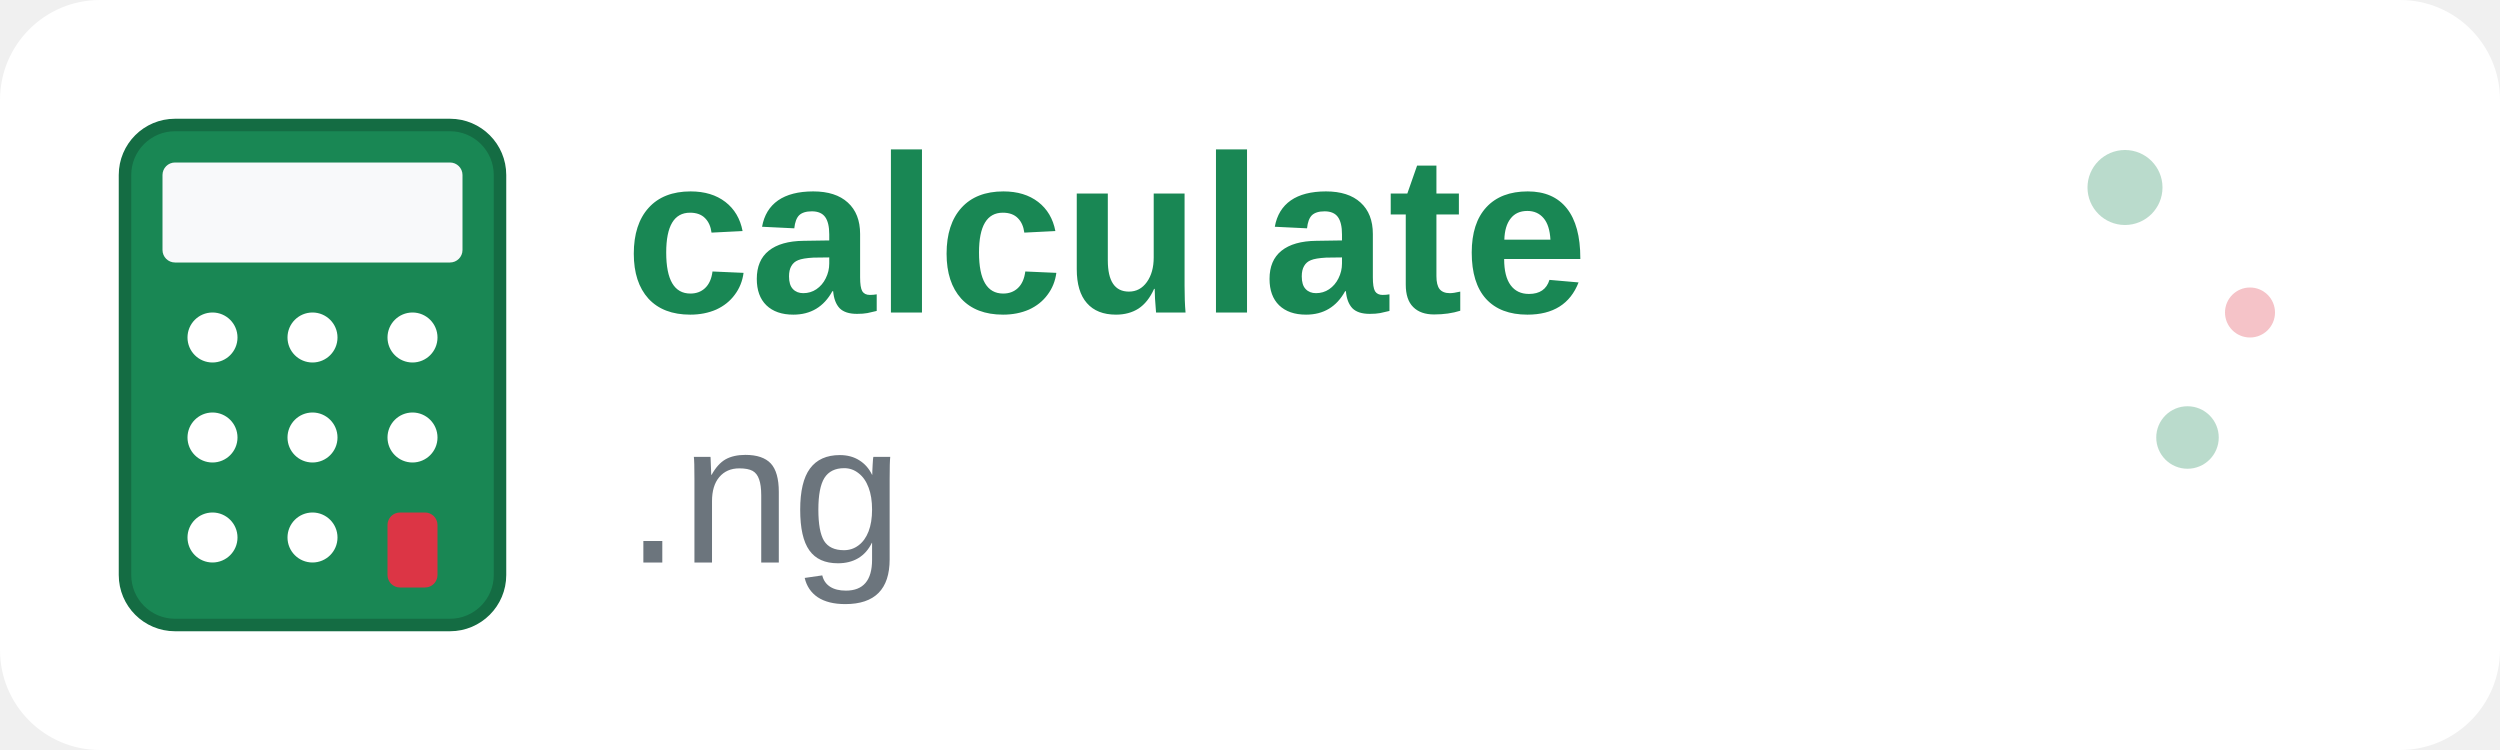
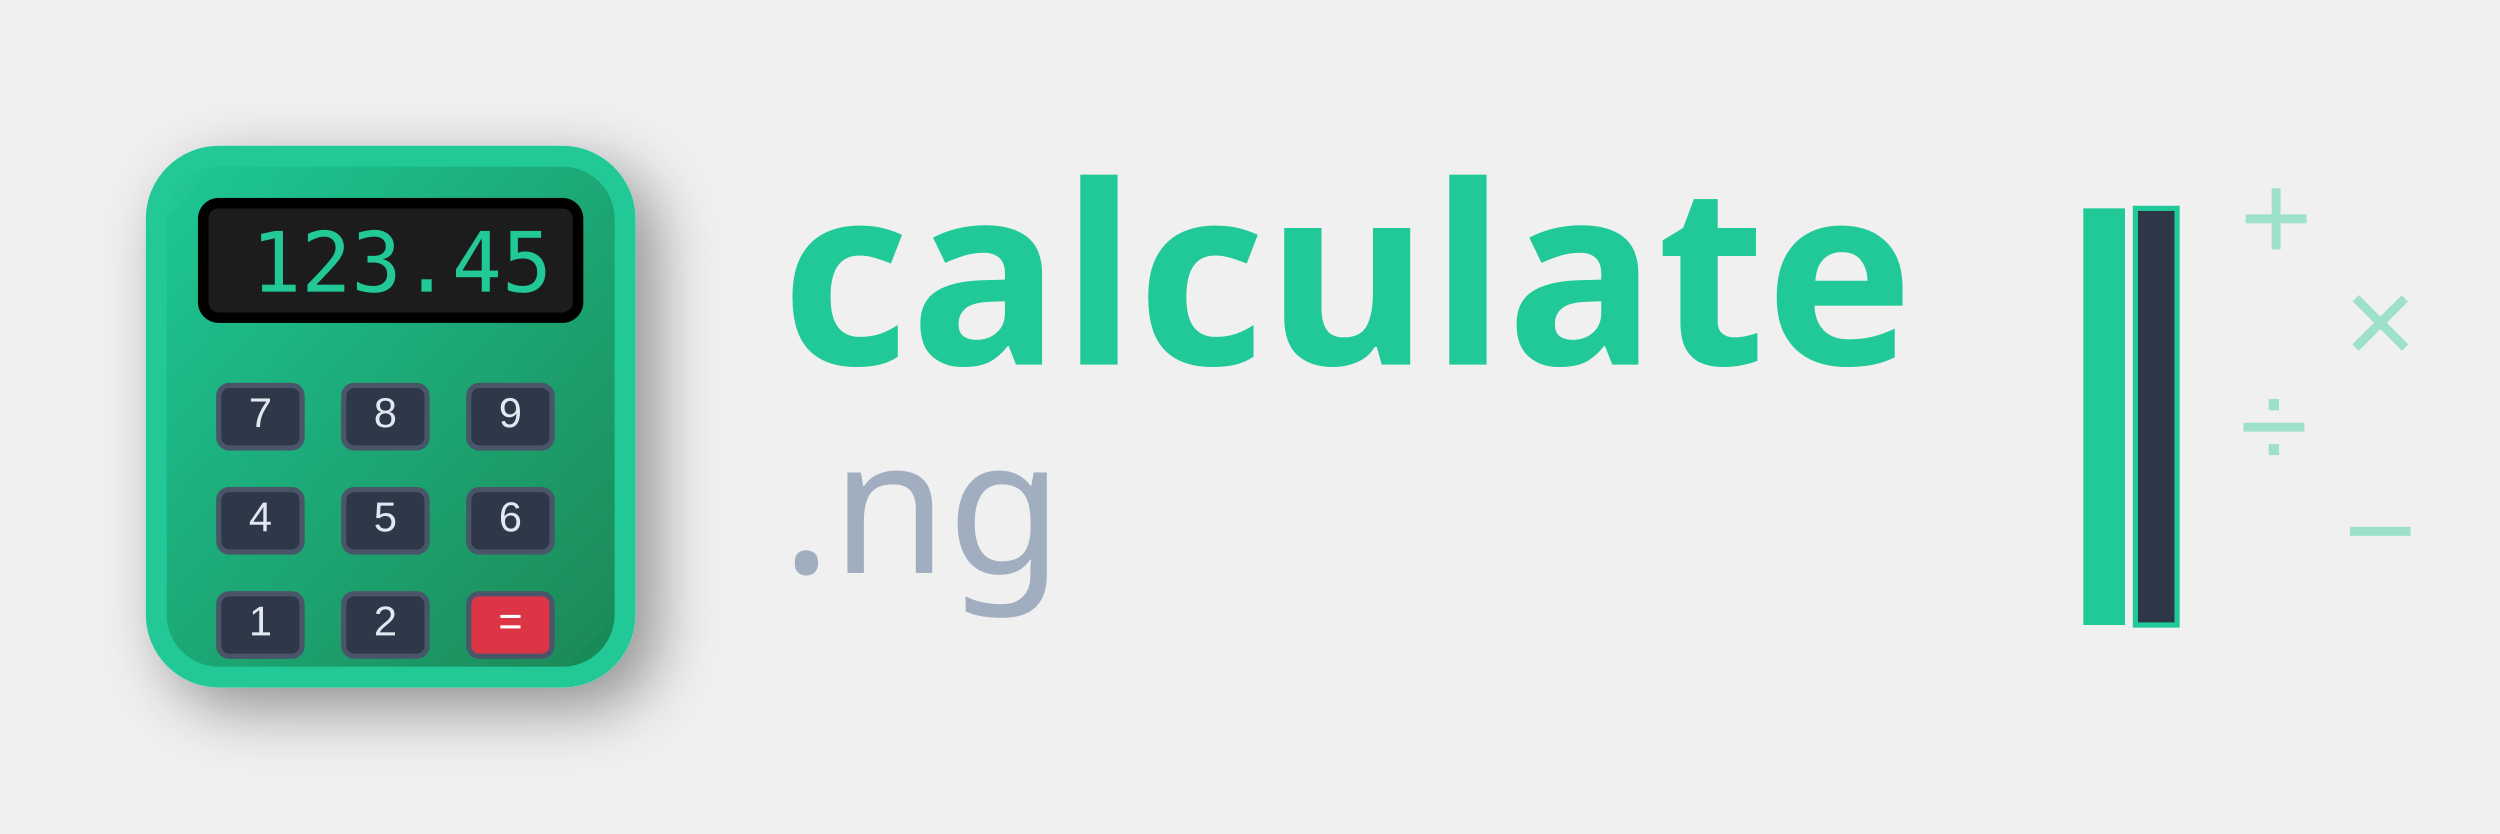
- <svg xmlns="http://www.w3.org/2000/svg" width="200" height="60" viewBox="0 0 200 60">
-   <rect width="200" height="60" fill="#ffffff" rx="8" />
-   <g transform="translate(10, 10)">
-     <rect x="0" y="0" width="30" height="40" fill="#198754" rx="4" stroke="#146c43" stroke-width="1" />
-     <rect x="3" y="3" width="24" height="8" fill="#f8f9fa" rx="1" />
-     <circle cx="7" cy="17" r="2" fill="#fff" />
-     <circle cx="15" cy="17" r="2" fill="#fff" />
-     <circle cx="23" cy="17" r="2" fill="#fff" />
-     <circle cx="7" cy="25" r="2" fill="#fff" />
-     <circle cx="15" cy="25" r="2" fill="#fff" />
-     <circle cx="23" cy="25" r="2" fill="#fff" />
-     <circle cx="7" cy="33" r="2" fill="#fff" />
-     <circle cx="15" cy="33" r="2" fill="#fff" />
-     <rect x="21" y="31" width="4" height="6" fill="#dc3545" rx="1" />
+ <svg xmlns="http://www.w3.org/2000/svg" width="240" height="80" viewBox="0 0 240 80">
+   <defs>
+     <filter id="shadowDark" x="-50%" y="-50%" width="200%" height="200%">
+       <feDropShadow dx="2" dy="2" stdDeviation="3" flood-color="#000" flood-opacity="0.4" />
+     </filter>
+     <linearGradient id="calcGradientDark" x1="0%" y1="0%" x2="100%" y2="100%">
+       <stop offset="0%" style="stop-color:#20c997;stop-opacity:1" />
+       <stop offset="100%" style="stop-color:#198754;stop-opacity:1" />
+     </linearGradient>
+   </defs>
+   <g transform="translate(15, 15)" filter="url(#shadowDark)">
+     <rect x="0" y="0" width="45" height="50" fill="url(#calcGradientDark)" rx="6" stroke="#20c997" stroke-width="2" />
+     <rect x="4" y="4" width="37" height="12" fill="#000000" rx="2" />
+     <rect x="5" y="5" width="35" height="10" fill="#1a1a1a" rx="1" />
+     <text x="38" y="13" font-family="monospace" font-size="8" fill="#20c997" text-anchor="end">123.45</text>
+     <g fill="#2d3748" stroke="#4a5568" stroke-width="0.5">
+       <rect x="6" y="22" width="8" height="6" rx="1" />
+       <rect x="18" y="22" width="8" height="6" rx="1" />
+       <rect x="30" y="22" width="8" height="6" rx="1" />
+       <rect x="6" y="32" width="8" height="6" rx="1" />
+       <rect x="18" y="32" width="8" height="6" rx="1" />
+       <rect x="30" y="32" width="8" height="6" rx="1" />
+       <rect x="6" y="42" width="8" height="6" rx="1" />
+       <rect x="18" y="42" width="8" height="6" rx="1" />
+       <rect x="30" y="42" width="8" height="6" fill="#dc3545" rx="1" />
+     </g>
+     <g font-family="Arial, sans-serif" font-size="4" text-anchor="middle">
+       <text x="10" y="26" fill="#e2e8f0">7</text>
+       <text x="22" y="26" fill="#e2e8f0">8</text>
+       <text x="34" y="26" fill="#e2e8f0">9</text>
+       <text x="10" y="36" fill="#e2e8f0">4</text>
+       <text x="22" y="36" fill="#e2e8f0">5</text>
+       <text x="34" y="36" fill="#e2e8f0">6</text>
+       <text x="10" y="46" fill="#e2e8f0">1</text>
+       <text x="22" y="46" fill="#e2e8f0">2</text>
+       <text x="34" y="46" fill="#fff">=</text>
+     </g>
  </g>
-   <text x="50" y="25" font-family="Arial, sans-serif" font-size="18" font-weight="bold" fill="#198754">calculate</text>
-   <text x="50" y="45" font-family="Arial, sans-serif" font-size="16" font-weight="normal" fill="#6c757d">.ng</text>
-   <circle cx="170" cy="15" r="3" fill="#198754" opacity="0.3" />
-   <circle cx="180" cy="25" r="2" fill="#dc3545" opacity="0.3" />
-   <circle cx="175" cy="35" r="2.5" fill="#198754" opacity="0.3" />
+   <g font-family="'Segoe UI', Tahoma, Geneva, Verdana, sans-serif">
+     <text x="75" y="35" font-size="24" font-weight="700" fill="#20c997">calculate</text>
+     <text x="75" y="55" font-size="18" font-weight="400" fill="#a0aec0">.ng</text>
+   </g>
+   <rect x="200" y="20" width="4" height="40" fill="#20c997" />
+   <rect x="205" y="20" width="4" height="40" fill="#2d3748" stroke="#20c997" stroke-width="0.5" />
+   <g font-family="Arial, sans-serif" font-size="12" fill="#20c997" opacity="0.4">
+     <text x="215" y="25">+</text>
+     <text x="225" y="35">×</text>
+     <text x="215" y="45">÷</text>
+     <text x="225" y="55">−</text>
+   </g>
</svg>
